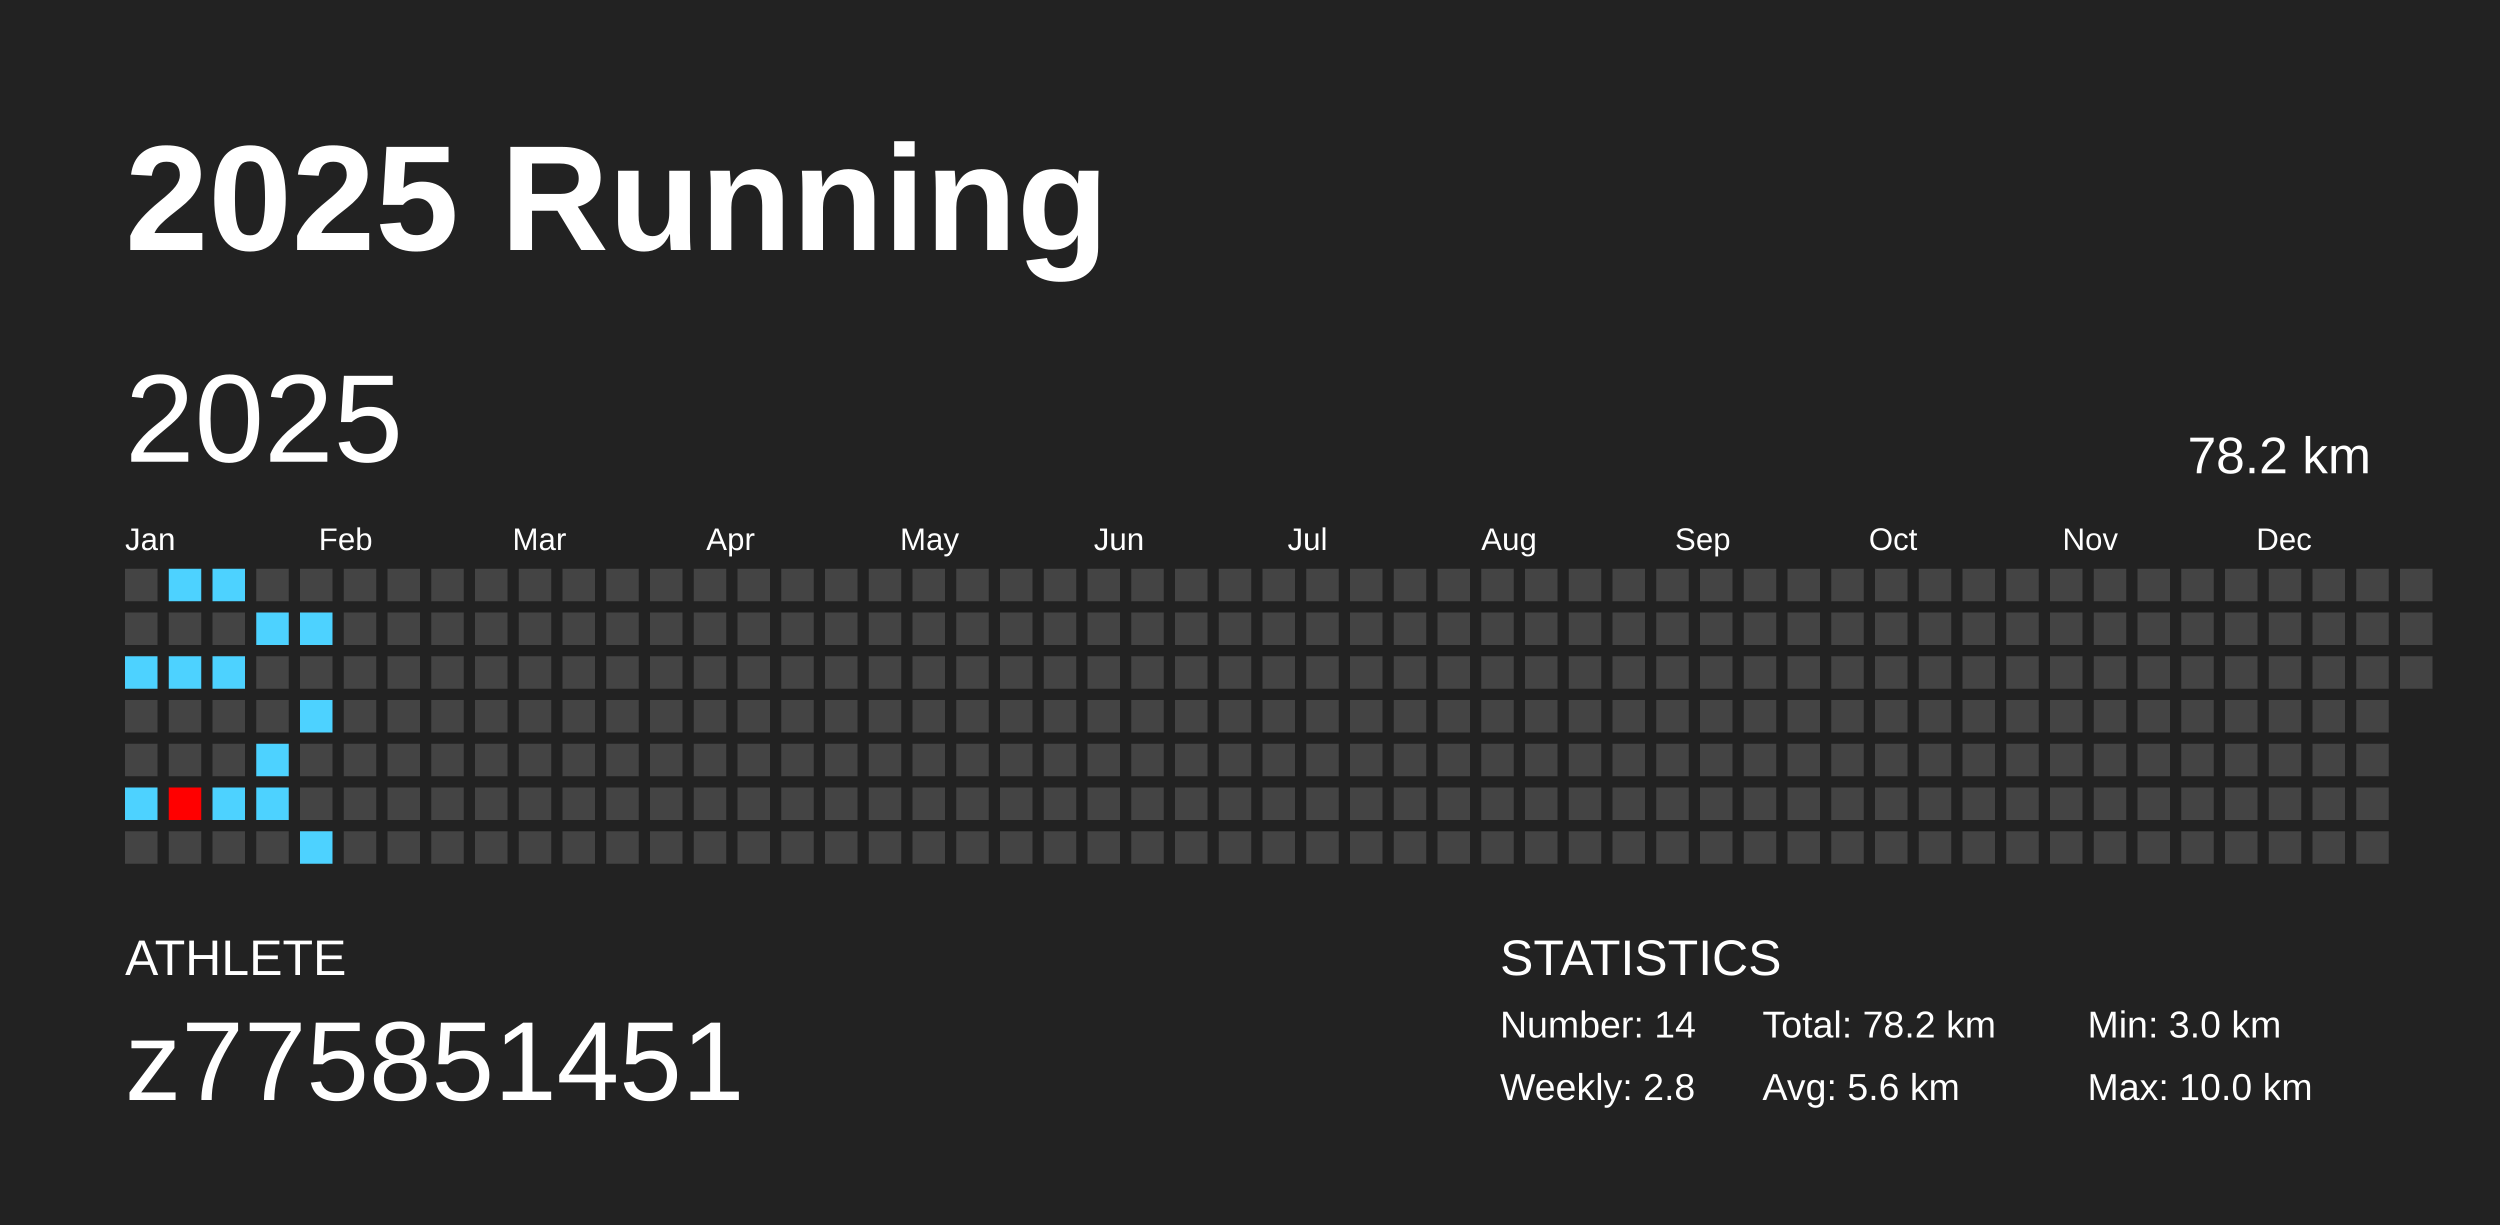
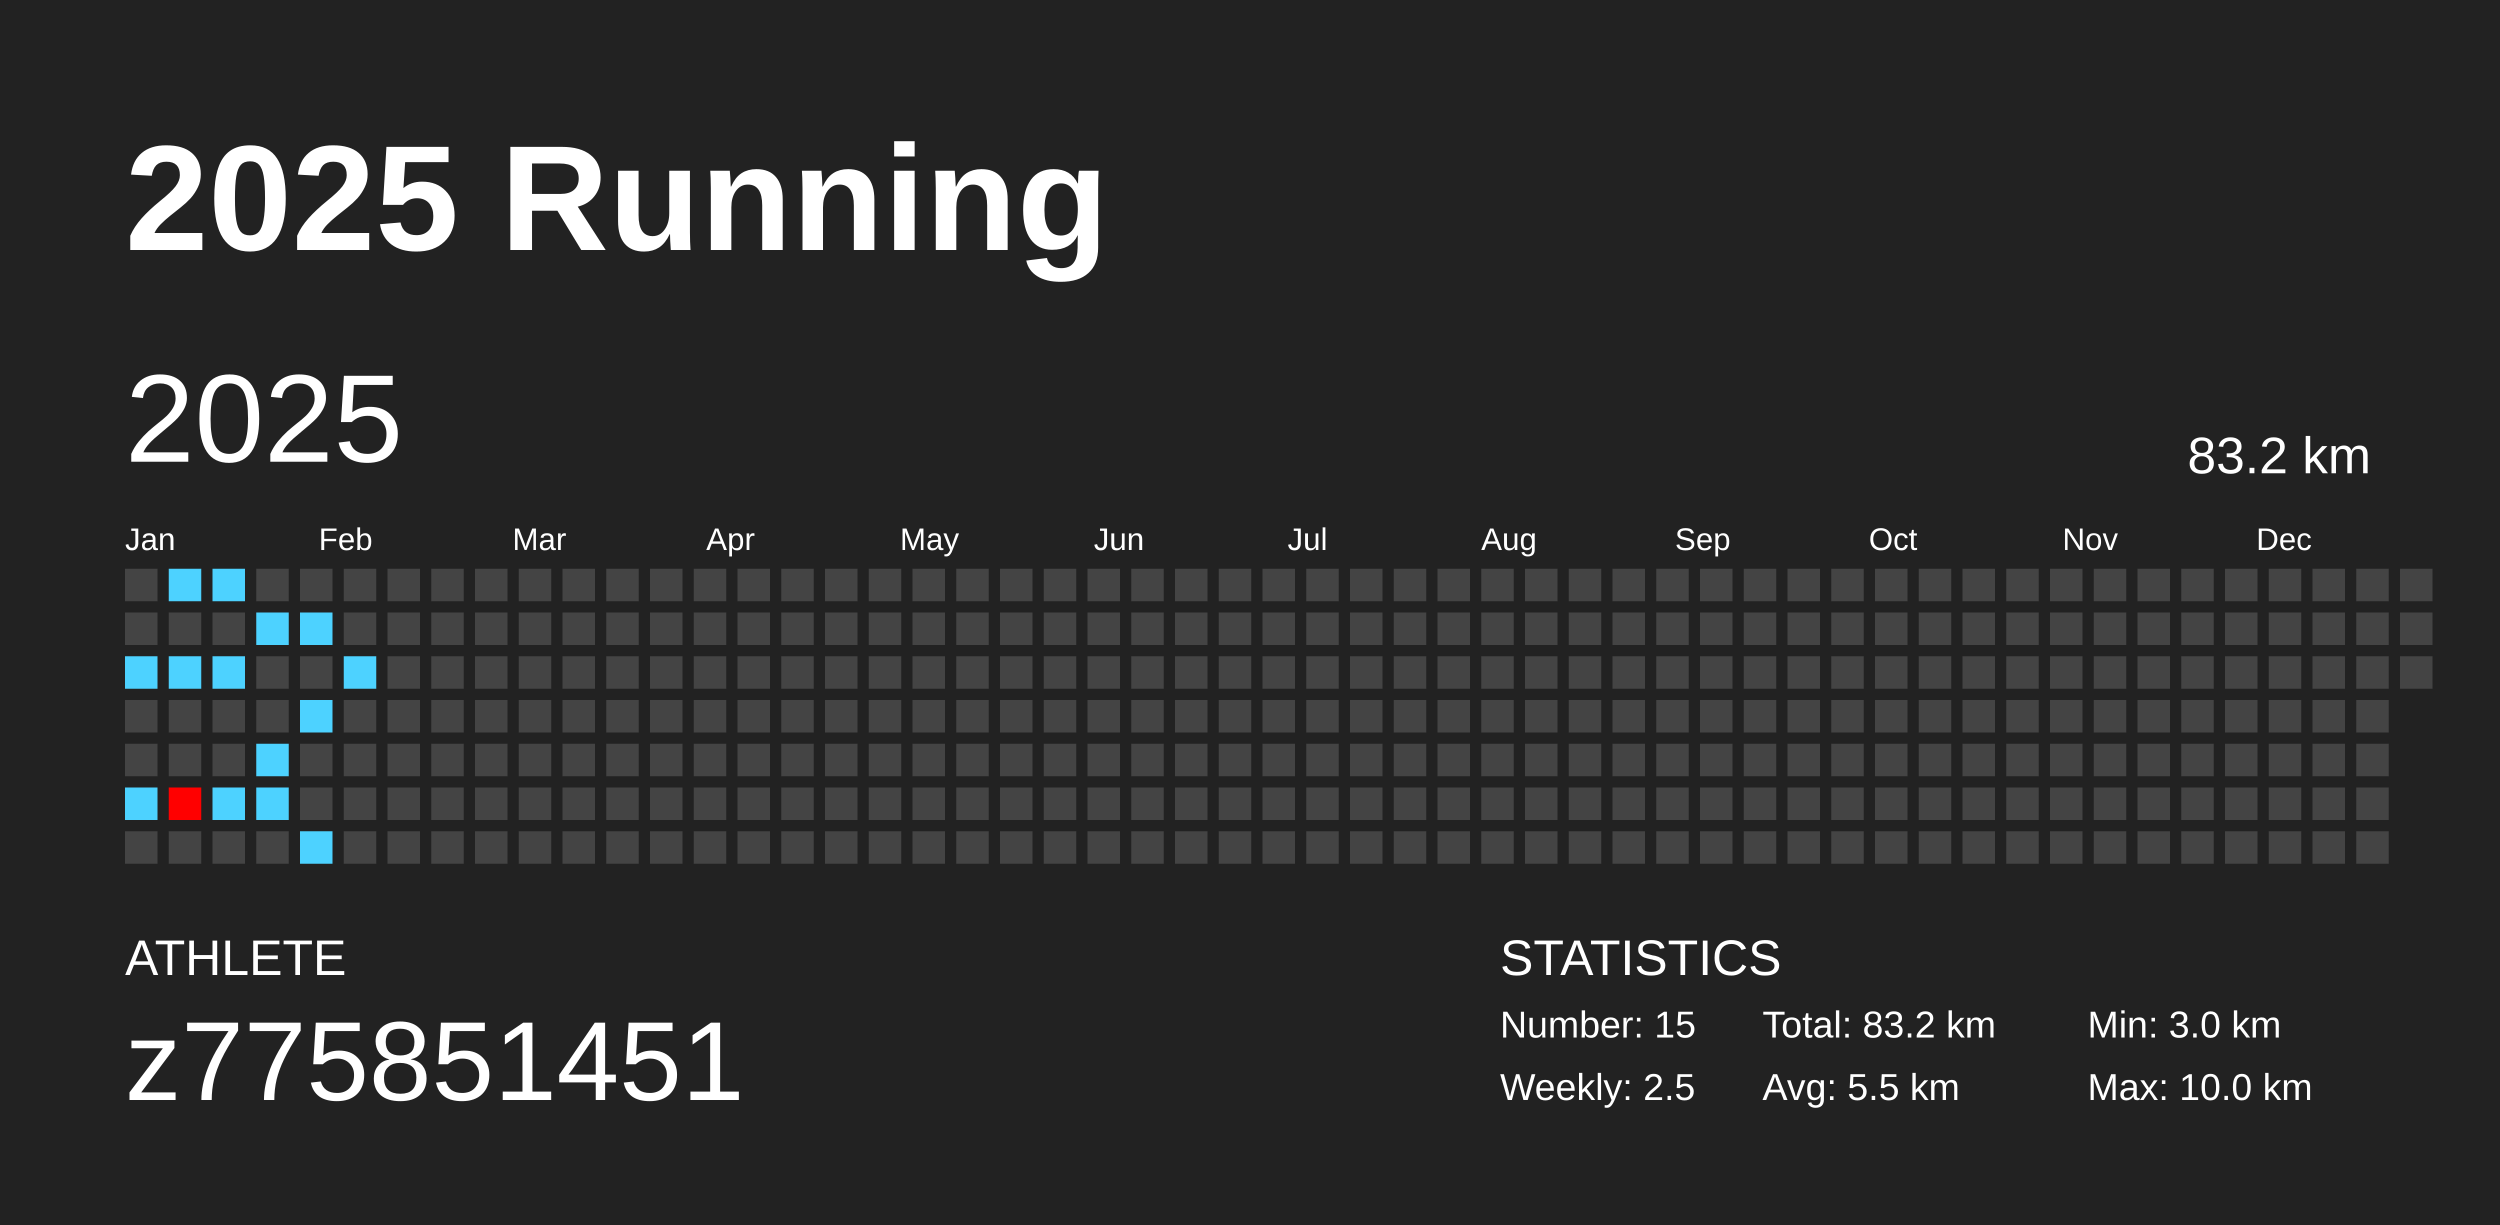
<svg xmlns="http://www.w3.org/2000/svg" baseProfile="full" height="98mm" version="1.1" viewBox="0,0,200,98" width="200mm">
  <defs />
  <rect fill="#222222" height="98" width="200" x="0" y="0" />
  <text fill="#FFFFFF" style="font-size:12px; font-family:Arial; font-weight:bold;" x="10" y="20">2025 Running</text>
  <text fill="#FFFFFF" style="font-size:4px; font-family:Arial" x="10" y="78">ATHLETE</text>
  <text fill="#FFFFFF" style="font-size:9px; font-family:Arial" x="10" y="88">z775851451</text>
  <text fill="#FFFFFF" style="font-size:4px; font-family:Arial" x="120" y="78">STATISTICS</text>
-   <text fill="#FFFFFF" style="font-size:3px; font-family:Arial" x="120" y="83">Number: 14</text>
-   <text fill="#FFFFFF" style="font-size:3px; font-family:Arial" x="120" y="88">Weekly: 2.8</text>
-   <text fill="#FFFFFF" style="font-size:3px; font-family:Arial" x="141" y="83">Total: 78.2 km</text>
-   <text fill="#FFFFFF" style="font-size:3px; font-family:Arial" x="141" y="88">Avg: 5.6 km</text>
+   <text fill="#FFFFFF" style="font-size:3px; font-family:Arial" x="120" y="83">Number: 15</text>
+   <text fill="#FFFFFF" style="font-size:3px; font-family:Arial" x="120" y="88">Weekly: 2.5</text>
+   <text fill="#FFFFFF" style="font-size:3px; font-family:Arial" x="141" y="83">Total: 83.2 km</text>
+   <text fill="#FFFFFF" style="font-size:3px; font-family:Arial" x="141" y="88">Avg: 5.5 km</text>
  <text fill="#FFFFFF" style="font-size:3px; font-family:Arial" x="167" y="83">Min: 3.0 km</text>
  <text fill="#FFFFFF" style="font-size:3px; font-family:Arial" x="167" y="88">Max: 10.0 km</text>
  <text dominant-baseline="hanging" fill="#FFFFFF" style="font-size:10.0px; font-family:Arial;" x="10" y="30">2025</text>
-   <text dominant-baseline="hanging" fill="#FFFFFF" style="font-size:4.125px; font-family:Arial;" x="175" y="35">78.2 km</text>
+   <text dominant-baseline="hanging" fill="#FFFFFF" style="font-size:4.125px; font-family:Arial;" x="175" y="35">83.2 km</text>
  <text fill="#FFFFFF" style="font-size:2.5px; font-family:Arial" x="10.0" y="44">Jan</text>
  <text fill="#FFFFFF" style="font-size:2.5px; font-family:Arial" x="25.5" y="44">Feb</text>
  <text fill="#FFFFFF" style="font-size:2.5px; font-family:Arial" x="41.0" y="44">Mar</text>
  <text fill="#FFFFFF" style="font-size:2.5px; font-family:Arial" x="56.5" y="44">Apr</text>
  <text fill="#FFFFFF" style="font-size:2.5px; font-family:Arial" x="72.0" y="44">May</text>
  <text fill="#FFFFFF" style="font-size:2.5px; font-family:Arial" x="87.5" y="44">Jun</text>
  <text fill="#FFFFFF" style="font-size:2.5px; font-family:Arial" x="103.0" y="44">Jul</text>
  <text fill="#FFFFFF" style="font-size:2.5px; font-family:Arial" x="118.5" y="44">Aug</text>
  <text fill="#FFFFFF" style="font-size:2.5px; font-family:Arial" x="134.0" y="44">Sep</text>
  <text fill="#FFFFFF" style="font-size:2.5px; font-family:Arial" x="149.5" y="44">Oct</text>
  <text fill="#FFFFFF" style="font-size:2.5px; font-family:Arial" x="165.0" y="44">Nov</text>
  <text fill="#FFFFFF" style="font-size:2.5px; font-family:Arial" x="180.5" y="44">Dec</text>
  <rect fill="#444444" height="2.6" width="2.6" x="10.0" y="45.5" />
  <rect fill="#444444" height="2.6" width="2.6" x="10.0" y="49.0" />
  <rect fill="#4dd2ff" height="2.6" width="2.6" x="10.0" y="52.5" />
  <rect fill="#444444" height="2.6" width="2.6" x="10.0" y="56.0" />
  <rect fill="#444444" height="2.6" width="2.6" x="10.0" y="59.5" />
  <rect fill="#4dd2ff" height="2.6" width="2.6" x="10.0" y="63.0" />
  <rect fill="#444444" height="2.6" width="2.6" x="10.0" y="66.5" />
  <rect fill="#4dd2ff" height="2.6" width="2.6" x="13.5" y="45.5" />
  <rect fill="#444444" height="2.6" width="2.6" x="13.5" y="49.0" />
  <rect fill="#4dd2ff" height="2.6" width="2.6" x="13.5" y="52.5" />
  <rect fill="#444444" height="2.6" width="2.6" x="13.5" y="56.0" />
  <rect fill="#444444" height="2.6" width="2.6" x="13.5" y="59.5" />
  <rect fill="#ff0000" height="2.6" width="2.6" x="13.5" y="63.0" />
  <rect fill="#444444" height="2.6" width="2.6" x="13.5" y="66.5" />
  <rect fill="#4dd2ff" height="2.6" width="2.6" x="17.0" y="45.5" />
  <rect fill="#444444" height="2.6" width="2.6" x="17.0" y="49.0" />
  <rect fill="#4dd2ff" height="2.6" width="2.6" x="17.0" y="52.5" />
  <rect fill="#444444" height="2.6" width="2.6" x="17.0" y="56.0" />
  <rect fill="#444444" height="2.6" width="2.6" x="17.0" y="59.5" />
  <rect fill="#4dd2ff" height="2.6" width="2.6" x="17.0" y="63.0" />
  <rect fill="#444444" height="2.6" width="2.6" x="17.0" y="66.5" />
  <rect fill="#444444" height="2.6" width="2.6" x="20.5" y="45.5" />
  <rect fill="#4dd2ff" height="2.6" width="2.6" x="20.5" y="49.0" />
  <rect fill="#444444" height="2.6" width="2.6" x="20.5" y="52.5" />
  <rect fill="#444444" height="2.6" width="2.6" x="20.5" y="56.0" />
  <rect fill="#4dd2ff" height="2.6" width="2.6" x="20.5" y="59.5" />
  <rect fill="#4dd2ff" height="2.6" width="2.6" x="20.5" y="63.0" />
  <rect fill="#444444" height="2.6" width="2.6" x="20.5" y="66.5" />
  <rect fill="#444444" height="2.6" width="2.6" x="24.0" y="45.5" />
  <rect fill="#4dd2ff" height="2.6" width="2.6" x="24.0" y="49.0" />
  <rect fill="#444444" height="2.6" width="2.6" x="24.0" y="52.5" />
  <rect fill="#4dd2ff" height="2.6" width="2.6" x="24.0" y="56.0" />
  <rect fill="#444444" height="2.6" width="2.6" x="24.0" y="59.5" />
  <rect fill="#444444" height="2.6" width="2.6" x="24.0" y="63.0" />
  <rect fill="#4dd2ff" height="2.6" width="2.6" x="24.0" y="66.5" />
  <rect fill="#444444" height="2.6" width="2.6" x="27.5" y="45.5" />
  <rect fill="#444444" height="2.6" width="2.6" x="27.5" y="49.0" />
-   <rect fill="#444444" height="2.6" width="2.6" x="27.5" y="52.5" />
+   <rect fill="#4dd2ff" height="2.6" width="2.6" x="27.5" y="52.5" />
  <rect fill="#444444" height="2.6" width="2.6" x="27.5" y="56.0" />
  <rect fill="#444444" height="2.6" width="2.6" x="27.5" y="59.5" />
  <rect fill="#444444" height="2.6" width="2.6" x="27.5" y="63.0" />
  <rect fill="#444444" height="2.6" width="2.6" x="27.5" y="66.5" />
  <rect fill="#444444" height="2.6" width="2.6" x="31.0" y="45.5" />
  <rect fill="#444444" height="2.6" width="2.6" x="31.0" y="49.0" />
  <rect fill="#444444" height="2.6" width="2.6" x="31.0" y="52.5" />
  <rect fill="#444444" height="2.6" width="2.6" x="31.0" y="56.0" />
  <rect fill="#444444" height="2.6" width="2.6" x="31.0" y="59.5" />
  <rect fill="#444444" height="2.6" width="2.6" x="31.0" y="63.0" />
  <rect fill="#444444" height="2.6" width="2.6" x="31.0" y="66.5" />
  <rect fill="#444444" height="2.6" width="2.6" x="34.5" y="45.5" />
  <rect fill="#444444" height="2.6" width="2.6" x="34.5" y="49.0" />
  <rect fill="#444444" height="2.6" width="2.6" x="34.5" y="52.5" />
  <rect fill="#444444" height="2.6" width="2.6" x="34.5" y="56.0" />
  <rect fill="#444444" height="2.6" width="2.6" x="34.5" y="59.5" />
  <rect fill="#444444" height="2.6" width="2.6" x="34.5" y="63.0" />
  <rect fill="#444444" height="2.6" width="2.6" x="34.5" y="66.5" />
  <rect fill="#444444" height="2.6" width="2.6" x="38.0" y="45.5" />
  <rect fill="#444444" height="2.6" width="2.6" x="38.0" y="49.0" />
  <rect fill="#444444" height="2.6" width="2.6" x="38.0" y="52.5" />
  <rect fill="#444444" height="2.6" width="2.6" x="38.0" y="56.0" />
  <rect fill="#444444" height="2.6" width="2.6" x="38.0" y="59.5" />
  <rect fill="#444444" height="2.6" width="2.6" x="38.0" y="63.0" />
  <rect fill="#444444" height="2.6" width="2.6" x="38.0" y="66.5" />
  <rect fill="#444444" height="2.6" width="2.6" x="41.5" y="45.5" />
  <rect fill="#444444" height="2.6" width="2.6" x="41.5" y="49.0" />
  <rect fill="#444444" height="2.6" width="2.6" x="41.5" y="52.5" />
  <rect fill="#444444" height="2.6" width="2.6" x="41.5" y="56.0" />
  <rect fill="#444444" height="2.6" width="2.6" x="41.5" y="59.5" />
  <rect fill="#444444" height="2.6" width="2.6" x="41.5" y="63.0" />
  <rect fill="#444444" height="2.6" width="2.6" x="41.5" y="66.5" />
  <rect fill="#444444" height="2.6" width="2.6" x="45.0" y="45.5" />
  <rect fill="#444444" height="2.6" width="2.6" x="45.0" y="49.0" />
  <rect fill="#444444" height="2.6" width="2.6" x="45.0" y="52.5" />
  <rect fill="#444444" height="2.6" width="2.6" x="45.0" y="56.0" />
  <rect fill="#444444" height="2.6" width="2.6" x="45.0" y="59.5" />
  <rect fill="#444444" height="2.6" width="2.6" x="45.0" y="63.0" />
  <rect fill="#444444" height="2.6" width="2.6" x="45.0" y="66.5" />
  <rect fill="#444444" height="2.6" width="2.6" x="48.5" y="45.5" />
  <rect fill="#444444" height="2.6" width="2.6" x="48.5" y="49.0" />
  <rect fill="#444444" height="2.6" width="2.6" x="48.5" y="52.5" />
  <rect fill="#444444" height="2.6" width="2.6" x="48.5" y="56.0" />
  <rect fill="#444444" height="2.6" width="2.6" x="48.5" y="59.5" />
  <rect fill="#444444" height="2.6" width="2.6" x="48.5" y="63.0" />
  <rect fill="#444444" height="2.6" width="2.6" x="48.5" y="66.5" />
  <rect fill="#444444" height="2.6" width="2.6" x="52.0" y="45.5" />
  <rect fill="#444444" height="2.6" width="2.6" x="52.0" y="49.0" />
  <rect fill="#444444" height="2.6" width="2.6" x="52.0" y="52.5" />
  <rect fill="#444444" height="2.6" width="2.6" x="52.0" y="56.0" />
  <rect fill="#444444" height="2.6" width="2.6" x="52.0" y="59.5" />
  <rect fill="#444444" height="2.6" width="2.6" x="52.0" y="63.0" />
  <rect fill="#444444" height="2.6" width="2.6" x="52.0" y="66.5" />
  <rect fill="#444444" height="2.6" width="2.6" x="55.5" y="45.5" />
  <rect fill="#444444" height="2.6" width="2.6" x="55.5" y="49.0" />
  <rect fill="#444444" height="2.6" width="2.6" x="55.5" y="52.5" />
  <rect fill="#444444" height="2.6" width="2.6" x="55.5" y="56.0" />
  <rect fill="#444444" height="2.6" width="2.6" x="55.5" y="59.5" />
  <rect fill="#444444" height="2.6" width="2.6" x="55.5" y="63.0" />
  <rect fill="#444444" height="2.6" width="2.6" x="55.5" y="66.5" />
  <rect fill="#444444" height="2.6" width="2.6" x="59.0" y="45.5" />
  <rect fill="#444444" height="2.6" width="2.6" x="59.0" y="49.0" />
  <rect fill="#444444" height="2.6" width="2.6" x="59.0" y="52.5" />
  <rect fill="#444444" height="2.6" width="2.6" x="59.0" y="56.0" />
  <rect fill="#444444" height="2.6" width="2.6" x="59.0" y="59.5" />
  <rect fill="#444444" height="2.6" width="2.6" x="59.0" y="63.0" />
  <rect fill="#444444" height="2.6" width="2.6" x="59.0" y="66.5" />
  <rect fill="#444444" height="2.6" width="2.6" x="62.5" y="45.5" />
  <rect fill="#444444" height="2.6" width="2.6" x="62.5" y="49.0" />
  <rect fill="#444444" height="2.6" width="2.6" x="62.5" y="52.5" />
  <rect fill="#444444" height="2.6" width="2.6" x="62.5" y="56.0" />
  <rect fill="#444444" height="2.6" width="2.6" x="62.5" y="59.5" />
  <rect fill="#444444" height="2.6" width="2.6" x="62.5" y="63.0" />
  <rect fill="#444444" height="2.6" width="2.6" x="62.5" y="66.5" />
  <rect fill="#444444" height="2.6" width="2.6" x="66.0" y="45.5" />
  <rect fill="#444444" height="2.6" width="2.6" x="66.0" y="49.0" />
  <rect fill="#444444" height="2.6" width="2.6" x="66.0" y="52.5" />
  <rect fill="#444444" height="2.6" width="2.6" x="66.0" y="56.0" />
  <rect fill="#444444" height="2.6" width="2.6" x="66.0" y="59.5" />
  <rect fill="#444444" height="2.6" width="2.6" x="66.0" y="63.0" />
  <rect fill="#444444" height="2.6" width="2.6" x="66.0" y="66.5" />
  <rect fill="#444444" height="2.6" width="2.6" x="69.5" y="45.5" />
  <rect fill="#444444" height="2.6" width="2.6" x="69.5" y="49.0" />
  <rect fill="#444444" height="2.6" width="2.6" x="69.5" y="52.5" />
  <rect fill="#444444" height="2.6" width="2.6" x="69.5" y="56.0" />
  <rect fill="#444444" height="2.6" width="2.6" x="69.5" y="59.5" />
  <rect fill="#444444" height="2.6" width="2.6" x="69.5" y="63.0" />
  <rect fill="#444444" height="2.6" width="2.6" x="69.5" y="66.5" />
  <rect fill="#444444" height="2.6" width="2.6" x="73.0" y="45.5" />
  <rect fill="#444444" height="2.6" width="2.6" x="73.0" y="49.0" />
  <rect fill="#444444" height="2.6" width="2.6" x="73.0" y="52.5" />
  <rect fill="#444444" height="2.6" width="2.6" x="73.0" y="56.0" />
  <rect fill="#444444" height="2.6" width="2.6" x="73.0" y="59.5" />
  <rect fill="#444444" height="2.6" width="2.6" x="73.0" y="63.0" />
  <rect fill="#444444" height="2.6" width="2.6" x="73.0" y="66.5" />
  <rect fill="#444444" height="2.6" width="2.6" x="76.5" y="45.5" />
  <rect fill="#444444" height="2.6" width="2.6" x="76.5" y="49.0" />
  <rect fill="#444444" height="2.6" width="2.6" x="76.5" y="52.5" />
  <rect fill="#444444" height="2.6" width="2.6" x="76.5" y="56.0" />
  <rect fill="#444444" height="2.6" width="2.6" x="76.5" y="59.5" />
  <rect fill="#444444" height="2.6" width="2.6" x="76.5" y="63.0" />
  <rect fill="#444444" height="2.6" width="2.6" x="76.5" y="66.5" />
  <rect fill="#444444" height="2.6" width="2.6" x="80.0" y="45.5" />
  <rect fill="#444444" height="2.6" width="2.6" x="80.0" y="49.0" />
  <rect fill="#444444" height="2.6" width="2.6" x="80.0" y="52.5" />
  <rect fill="#444444" height="2.6" width="2.6" x="80.0" y="56.0" />
  <rect fill="#444444" height="2.6" width="2.6" x="80.0" y="59.5" />
  <rect fill="#444444" height="2.6" width="2.6" x="80.0" y="63.0" />
  <rect fill="#444444" height="2.6" width="2.6" x="80.0" y="66.5" />
  <rect fill="#444444" height="2.6" width="2.6" x="83.5" y="45.5" />
  <rect fill="#444444" height="2.6" width="2.6" x="83.5" y="49.0" />
  <rect fill="#444444" height="2.6" width="2.6" x="83.5" y="52.5" />
  <rect fill="#444444" height="2.6" width="2.6" x="83.5" y="56.0" />
  <rect fill="#444444" height="2.6" width="2.6" x="83.5" y="59.5" />
  <rect fill="#444444" height="2.6" width="2.6" x="83.5" y="63.0" />
  <rect fill="#444444" height="2.6" width="2.6" x="83.5" y="66.5" />
  <rect fill="#444444" height="2.6" width="2.6" x="87.0" y="45.5" />
  <rect fill="#444444" height="2.6" width="2.6" x="87.0" y="49.0" />
  <rect fill="#444444" height="2.6" width="2.6" x="87.0" y="52.5" />
  <rect fill="#444444" height="2.6" width="2.6" x="87.0" y="56.0" />
  <rect fill="#444444" height="2.6" width="2.6" x="87.0" y="59.5" />
  <rect fill="#444444" height="2.6" width="2.6" x="87.0" y="63.0" />
  <rect fill="#444444" height="2.6" width="2.6" x="87.0" y="66.5" />
  <rect fill="#444444" height="2.6" width="2.6" x="90.5" y="45.5" />
  <rect fill="#444444" height="2.6" width="2.6" x="90.5" y="49.0" />
  <rect fill="#444444" height="2.6" width="2.6" x="90.5" y="52.5" />
  <rect fill="#444444" height="2.6" width="2.6" x="90.5" y="56.0" />
  <rect fill="#444444" height="2.6" width="2.6" x="90.5" y="59.5" />
  <rect fill="#444444" height="2.6" width="2.6" x="90.5" y="63.0" />
  <rect fill="#444444" height="2.6" width="2.6" x="90.5" y="66.5" />
  <rect fill="#444444" height="2.6" width="2.6" x="94.0" y="45.5" />
  <rect fill="#444444" height="2.6" width="2.6" x="94.0" y="49.0" />
  <rect fill="#444444" height="2.6" width="2.6" x="94.0" y="52.5" />
  <rect fill="#444444" height="2.6" width="2.6" x="94.0" y="56.0" />
  <rect fill="#444444" height="2.6" width="2.6" x="94.0" y="59.5" />
  <rect fill="#444444" height="2.6" width="2.6" x="94.0" y="63.0" />
  <rect fill="#444444" height="2.6" width="2.6" x="94.0" y="66.5" />
  <rect fill="#444444" height="2.6" width="2.6" x="97.5" y="45.5" />
  <rect fill="#444444" height="2.6" width="2.6" x="97.5" y="49.0" />
  <rect fill="#444444" height="2.6" width="2.6" x="97.5" y="52.5" />
  <rect fill="#444444" height="2.6" width="2.6" x="97.5" y="56.0" />
  <rect fill="#444444" height="2.6" width="2.6" x="97.5" y="59.5" />
  <rect fill="#444444" height="2.6" width="2.6" x="97.5" y="63.0" />
  <rect fill="#444444" height="2.6" width="2.6" x="97.5" y="66.5" />
  <rect fill="#444444" height="2.6" width="2.6" x="101.0" y="45.5" />
  <rect fill="#444444" height="2.6" width="2.6" x="101.0" y="49.0" />
  <rect fill="#444444" height="2.6" width="2.6" x="101.0" y="52.5" />
  <rect fill="#444444" height="2.6" width="2.6" x="101.0" y="56.0" />
  <rect fill="#444444" height="2.6" width="2.6" x="101.0" y="59.5" />
  <rect fill="#444444" height="2.6" width="2.6" x="101.0" y="63.0" />
  <rect fill="#444444" height="2.6" width="2.6" x="101.0" y="66.5" />
  <rect fill="#444444" height="2.6" width="2.6" x="104.5" y="45.5" />
  <rect fill="#444444" height="2.6" width="2.6" x="104.5" y="49.0" />
  <rect fill="#444444" height="2.6" width="2.6" x="104.5" y="52.5" />
  <rect fill="#444444" height="2.6" width="2.6" x="104.5" y="56.0" />
  <rect fill="#444444" height="2.6" width="2.6" x="104.5" y="59.5" />
  <rect fill="#444444" height="2.6" width="2.6" x="104.5" y="63.0" />
  <rect fill="#444444" height="2.6" width="2.6" x="104.5" y="66.5" />
  <rect fill="#444444" height="2.6" width="2.6" x="108.0" y="45.5" />
  <rect fill="#444444" height="2.6" width="2.6" x="108.0" y="49.0" />
  <rect fill="#444444" height="2.6" width="2.6" x="108.0" y="52.5" />
  <rect fill="#444444" height="2.6" width="2.6" x="108.0" y="56.0" />
  <rect fill="#444444" height="2.6" width="2.6" x="108.0" y="59.5" />
  <rect fill="#444444" height="2.6" width="2.6" x="108.0" y="63.0" />
  <rect fill="#444444" height="2.6" width="2.6" x="108.0" y="66.5" />
  <rect fill="#444444" height="2.6" width="2.6" x="111.5" y="45.5" />
  <rect fill="#444444" height="2.6" width="2.6" x="111.5" y="49.0" />
  <rect fill="#444444" height="2.6" width="2.6" x="111.5" y="52.5" />
  <rect fill="#444444" height="2.6" width="2.6" x="111.5" y="56.0" />
  <rect fill="#444444" height="2.6" width="2.6" x="111.5" y="59.5" />
  <rect fill="#444444" height="2.6" width="2.6" x="111.5" y="63.0" />
  <rect fill="#444444" height="2.6" width="2.6" x="111.5" y="66.5" />
  <rect fill="#444444" height="2.6" width="2.6" x="115.0" y="45.5" />
  <rect fill="#444444" height="2.6" width="2.6" x="115.0" y="49.0" />
  <rect fill="#444444" height="2.6" width="2.6" x="115.0" y="52.5" />
  <rect fill="#444444" height="2.6" width="2.6" x="115.0" y="56.0" />
  <rect fill="#444444" height="2.6" width="2.6" x="115.0" y="59.5" />
  <rect fill="#444444" height="2.6" width="2.6" x="115.0" y="63.0" />
  <rect fill="#444444" height="2.6" width="2.6" x="115.0" y="66.5" />
  <rect fill="#444444" height="2.6" width="2.6" x="118.5" y="45.5" />
  <rect fill="#444444" height="2.6" width="2.6" x="118.5" y="49.0" />
  <rect fill="#444444" height="2.6" width="2.6" x="118.5" y="52.5" />
  <rect fill="#444444" height="2.6" width="2.6" x="118.5" y="56.0" />
  <rect fill="#444444" height="2.6" width="2.6" x="118.5" y="59.5" />
  <rect fill="#444444" height="2.6" width="2.6" x="118.5" y="63.0" />
  <rect fill="#444444" height="2.6" width="2.6" x="118.5" y="66.5" />
  <rect fill="#444444" height="2.6" width="2.6" x="122.0" y="45.5" />
  <rect fill="#444444" height="2.6" width="2.6" x="122.0" y="49.0" />
  <rect fill="#444444" height="2.6" width="2.6" x="122.0" y="52.5" />
  <rect fill="#444444" height="2.6" width="2.6" x="122.0" y="56.0" />
  <rect fill="#444444" height="2.6" width="2.6" x="122.0" y="59.5" />
  <rect fill="#444444" height="2.6" width="2.6" x="122.0" y="63.0" />
  <rect fill="#444444" height="2.6" width="2.6" x="122.0" y="66.5" />
  <rect fill="#444444" height="2.6" width="2.6" x="125.5" y="45.5" />
  <rect fill="#444444" height="2.6" width="2.6" x="125.5" y="49.0" />
  <rect fill="#444444" height="2.6" width="2.6" x="125.5" y="52.5" />
  <rect fill="#444444" height="2.6" width="2.6" x="125.5" y="56.0" />
  <rect fill="#444444" height="2.6" width="2.6" x="125.5" y="59.5" />
  <rect fill="#444444" height="2.6" width="2.6" x="125.5" y="63.0" />
  <rect fill="#444444" height="2.6" width="2.6" x="125.5" y="66.5" />
  <rect fill="#444444" height="2.6" width="2.6" x="129.0" y="45.5" />
  <rect fill="#444444" height="2.6" width="2.6" x="129.0" y="49.0" />
  <rect fill="#444444" height="2.6" width="2.6" x="129.0" y="52.5" />
  <rect fill="#444444" height="2.6" width="2.6" x="129.0" y="56.0" />
  <rect fill="#444444" height="2.6" width="2.6" x="129.0" y="59.5" />
  <rect fill="#444444" height="2.6" width="2.6" x="129.0" y="63.0" />
  <rect fill="#444444" height="2.6" width="2.6" x="129.0" y="66.5" />
  <rect fill="#444444" height="2.6" width="2.6" x="132.5" y="45.5" />
  <rect fill="#444444" height="2.6" width="2.6" x="132.5" y="49.0" />
  <rect fill="#444444" height="2.6" width="2.6" x="132.5" y="52.5" />
  <rect fill="#444444" height="2.6" width="2.6" x="132.5" y="56.0" />
  <rect fill="#444444" height="2.6" width="2.6" x="132.5" y="59.5" />
  <rect fill="#444444" height="2.6" width="2.6" x="132.5" y="63.0" />
  <rect fill="#444444" height="2.6" width="2.6" x="132.5" y="66.5" />
  <rect fill="#444444" height="2.6" width="2.6" x="136.0" y="45.5" />
  <rect fill="#444444" height="2.6" width="2.6" x="136.0" y="49.0" />
  <rect fill="#444444" height="2.6" width="2.6" x="136.0" y="52.5" />
  <rect fill="#444444" height="2.6" width="2.6" x="136.0" y="56.0" />
  <rect fill="#444444" height="2.6" width="2.6" x="136.0" y="59.5" />
  <rect fill="#444444" height="2.6" width="2.6" x="136.0" y="63.0" />
  <rect fill="#444444" height="2.6" width="2.6" x="136.0" y="66.5" />
  <rect fill="#444444" height="2.6" width="2.6" x="139.5" y="45.5" />
  <rect fill="#444444" height="2.6" width="2.6" x="139.5" y="49.0" />
  <rect fill="#444444" height="2.6" width="2.6" x="139.5" y="52.5" />
  <rect fill="#444444" height="2.6" width="2.6" x="139.5" y="56.0" />
  <rect fill="#444444" height="2.6" width="2.6" x="139.5" y="59.5" />
  <rect fill="#444444" height="2.6" width="2.6" x="139.5" y="63.0" />
  <rect fill="#444444" height="2.6" width="2.6" x="139.5" y="66.5" />
  <rect fill="#444444" height="2.6" width="2.6" x="143.0" y="45.5" />
  <rect fill="#444444" height="2.6" width="2.6" x="143.0" y="49.0" />
  <rect fill="#444444" height="2.6" width="2.6" x="143.0" y="52.5" />
  <rect fill="#444444" height="2.6" width="2.6" x="143.0" y="56.0" />
  <rect fill="#444444" height="2.6" width="2.6" x="143.0" y="59.5" />
  <rect fill="#444444" height="2.6" width="2.6" x="143.0" y="63.0" />
  <rect fill="#444444" height="2.6" width="2.6" x="143.0" y="66.5" />
  <rect fill="#444444" height="2.6" width="2.6" x="146.5" y="45.5" />
  <rect fill="#444444" height="2.6" width="2.6" x="146.5" y="49.0" />
  <rect fill="#444444" height="2.6" width="2.6" x="146.5" y="52.5" />
  <rect fill="#444444" height="2.6" width="2.6" x="146.5" y="56.0" />
  <rect fill="#444444" height="2.6" width="2.6" x="146.5" y="59.5" />
  <rect fill="#444444" height="2.6" width="2.6" x="146.5" y="63.0" />
  <rect fill="#444444" height="2.6" width="2.6" x="146.5" y="66.5" />
  <rect fill="#444444" height="2.6" width="2.6" x="150.0" y="45.5" />
  <rect fill="#444444" height="2.6" width="2.6" x="150.0" y="49.0" />
  <rect fill="#444444" height="2.6" width="2.6" x="150.0" y="52.5" />
  <rect fill="#444444" height="2.6" width="2.6" x="150.0" y="56.0" />
  <rect fill="#444444" height="2.6" width="2.6" x="150.0" y="59.5" />
  <rect fill="#444444" height="2.6" width="2.6" x="150.0" y="63.0" />
  <rect fill="#444444" height="2.6" width="2.6" x="150.0" y="66.5" />
  <rect fill="#444444" height="2.6" width="2.6" x="153.5" y="45.5" />
  <rect fill="#444444" height="2.6" width="2.6" x="153.5" y="49.0" />
  <rect fill="#444444" height="2.6" width="2.6" x="153.5" y="52.5" />
  <rect fill="#444444" height="2.6" width="2.6" x="153.5" y="56.0" />
  <rect fill="#444444" height="2.6" width="2.6" x="153.5" y="59.5" />
  <rect fill="#444444" height="2.6" width="2.6" x="153.5" y="63.0" />
  <rect fill="#444444" height="2.6" width="2.6" x="153.5" y="66.5" />
  <rect fill="#444444" height="2.6" width="2.6" x="157.0" y="45.5" />
  <rect fill="#444444" height="2.6" width="2.6" x="157.0" y="49.0" />
  <rect fill="#444444" height="2.6" width="2.6" x="157.0" y="52.5" />
  <rect fill="#444444" height="2.6" width="2.6" x="157.0" y="56.0" />
  <rect fill="#444444" height="2.6" width="2.6" x="157.0" y="59.5" />
  <rect fill="#444444" height="2.6" width="2.6" x="157.0" y="63.0" />
  <rect fill="#444444" height="2.6" width="2.6" x="157.0" y="66.5" />
  <rect fill="#444444" height="2.6" width="2.6" x="160.5" y="45.5" />
  <rect fill="#444444" height="2.6" width="2.6" x="160.5" y="49.0" />
  <rect fill="#444444" height="2.6" width="2.6" x="160.5" y="52.5" />
  <rect fill="#444444" height="2.6" width="2.6" x="160.5" y="56.0" />
  <rect fill="#444444" height="2.6" width="2.6" x="160.5" y="59.5" />
  <rect fill="#444444" height="2.6" width="2.6" x="160.5" y="63.0" />
  <rect fill="#444444" height="2.6" width="2.6" x="160.5" y="66.5" />
  <rect fill="#444444" height="2.6" width="2.6" x="164.0" y="45.5" />
  <rect fill="#444444" height="2.6" width="2.6" x="164.0" y="49.0" />
  <rect fill="#444444" height="2.6" width="2.6" x="164.0" y="52.5" />
  <rect fill="#444444" height="2.6" width="2.6" x="164.0" y="56.0" />
  <rect fill="#444444" height="2.6" width="2.6" x="164.0" y="59.5" />
  <rect fill="#444444" height="2.6" width="2.6" x="164.0" y="63.0" />
  <rect fill="#444444" height="2.6" width="2.6" x="164.0" y="66.5" />
  <rect fill="#444444" height="2.6" width="2.6" x="167.5" y="45.5" />
  <rect fill="#444444" height="2.6" width="2.6" x="167.5" y="49.0" />
  <rect fill="#444444" height="2.6" width="2.6" x="167.5" y="52.5" />
  <rect fill="#444444" height="2.6" width="2.6" x="167.5" y="56.0" />
  <rect fill="#444444" height="2.6" width="2.6" x="167.5" y="59.5" />
  <rect fill="#444444" height="2.6" width="2.6" x="167.5" y="63.0" />
  <rect fill="#444444" height="2.6" width="2.6" x="167.5" y="66.5" />
  <rect fill="#444444" height="2.6" width="2.6" x="171.0" y="45.5" />
  <rect fill="#444444" height="2.6" width="2.6" x="171.0" y="49.0" />
  <rect fill="#444444" height="2.6" width="2.6" x="171.0" y="52.5" />
  <rect fill="#444444" height="2.6" width="2.6" x="171.0" y="56.0" />
  <rect fill="#444444" height="2.6" width="2.6" x="171.0" y="59.5" />
  <rect fill="#444444" height="2.6" width="2.6" x="171.0" y="63.0" />
  <rect fill="#444444" height="2.6" width="2.6" x="171.0" y="66.5" />
  <rect fill="#444444" height="2.6" width="2.6" x="174.5" y="45.5" />
  <rect fill="#444444" height="2.6" width="2.6" x="174.5" y="49.0" />
  <rect fill="#444444" height="2.6" width="2.6" x="174.5" y="52.5" />
  <rect fill="#444444" height="2.6" width="2.6" x="174.5" y="56.0" />
  <rect fill="#444444" height="2.6" width="2.6" x="174.5" y="59.5" />
  <rect fill="#444444" height="2.6" width="2.6" x="174.5" y="63.0" />
  <rect fill="#444444" height="2.6" width="2.6" x="174.5" y="66.5" />
  <rect fill="#444444" height="2.6" width="2.6" x="178.0" y="45.5" />
  <rect fill="#444444" height="2.6" width="2.6" x="178.0" y="49.0" />
  <rect fill="#444444" height="2.6" width="2.6" x="178.0" y="52.5" />
  <rect fill="#444444" height="2.6" width="2.6" x="178.0" y="56.0" />
  <rect fill="#444444" height="2.6" width="2.6" x="178.0" y="59.5" />
  <rect fill="#444444" height="2.6" width="2.6" x="178.0" y="63.0" />
  <rect fill="#444444" height="2.6" width="2.6" x="178.0" y="66.5" />
  <rect fill="#444444" height="2.6" width="2.6" x="181.5" y="45.5" />
  <rect fill="#444444" height="2.6" width="2.6" x="181.5" y="49.0" />
  <rect fill="#444444" height="2.6" width="2.6" x="181.5" y="52.5" />
  <rect fill="#444444" height="2.6" width="2.6" x="181.5" y="56.0" />
  <rect fill="#444444" height="2.6" width="2.6" x="181.5" y="59.5" />
  <rect fill="#444444" height="2.6" width="2.6" x="181.5" y="63.0" />
  <rect fill="#444444" height="2.6" width="2.6" x="181.5" y="66.5" />
  <rect fill="#444444" height="2.6" width="2.6" x="185.0" y="45.5" />
  <rect fill="#444444" height="2.6" width="2.6" x="185.0" y="49.0" />
  <rect fill="#444444" height="2.6" width="2.6" x="185.0" y="52.5" />
  <rect fill="#444444" height="2.6" width="2.6" x="185.0" y="56.0" />
  <rect fill="#444444" height="2.6" width="2.6" x="185.0" y="59.5" />
  <rect fill="#444444" height="2.6" width="2.6" x="185.0" y="63.0" />
  <rect fill="#444444" height="2.6" width="2.6" x="185.0" y="66.5" />
  <rect fill="#444444" height="2.6" width="2.6" x="188.5" y="45.5" />
  <rect fill="#444444" height="2.6" width="2.6" x="188.5" y="49.0" />
  <rect fill="#444444" height="2.6" width="2.6" x="188.5" y="52.5" />
  <rect fill="#444444" height="2.6" width="2.6" x="188.5" y="56.0" />
  <rect fill="#444444" height="2.6" width="2.6" x="188.5" y="59.5" />
  <rect fill="#444444" height="2.6" width="2.6" x="188.5" y="63.0" />
  <rect fill="#444444" height="2.6" width="2.6" x="188.5" y="66.5" />
  <rect fill="#444444" height="2.6" width="2.6" x="192.0" y="45.5" />
  <rect fill="#444444" height="2.6" width="2.6" x="192.0" y="49.0" />
  <rect fill="#444444" height="2.6" width="2.6" x="192.0" y="52.5" />
</svg>
